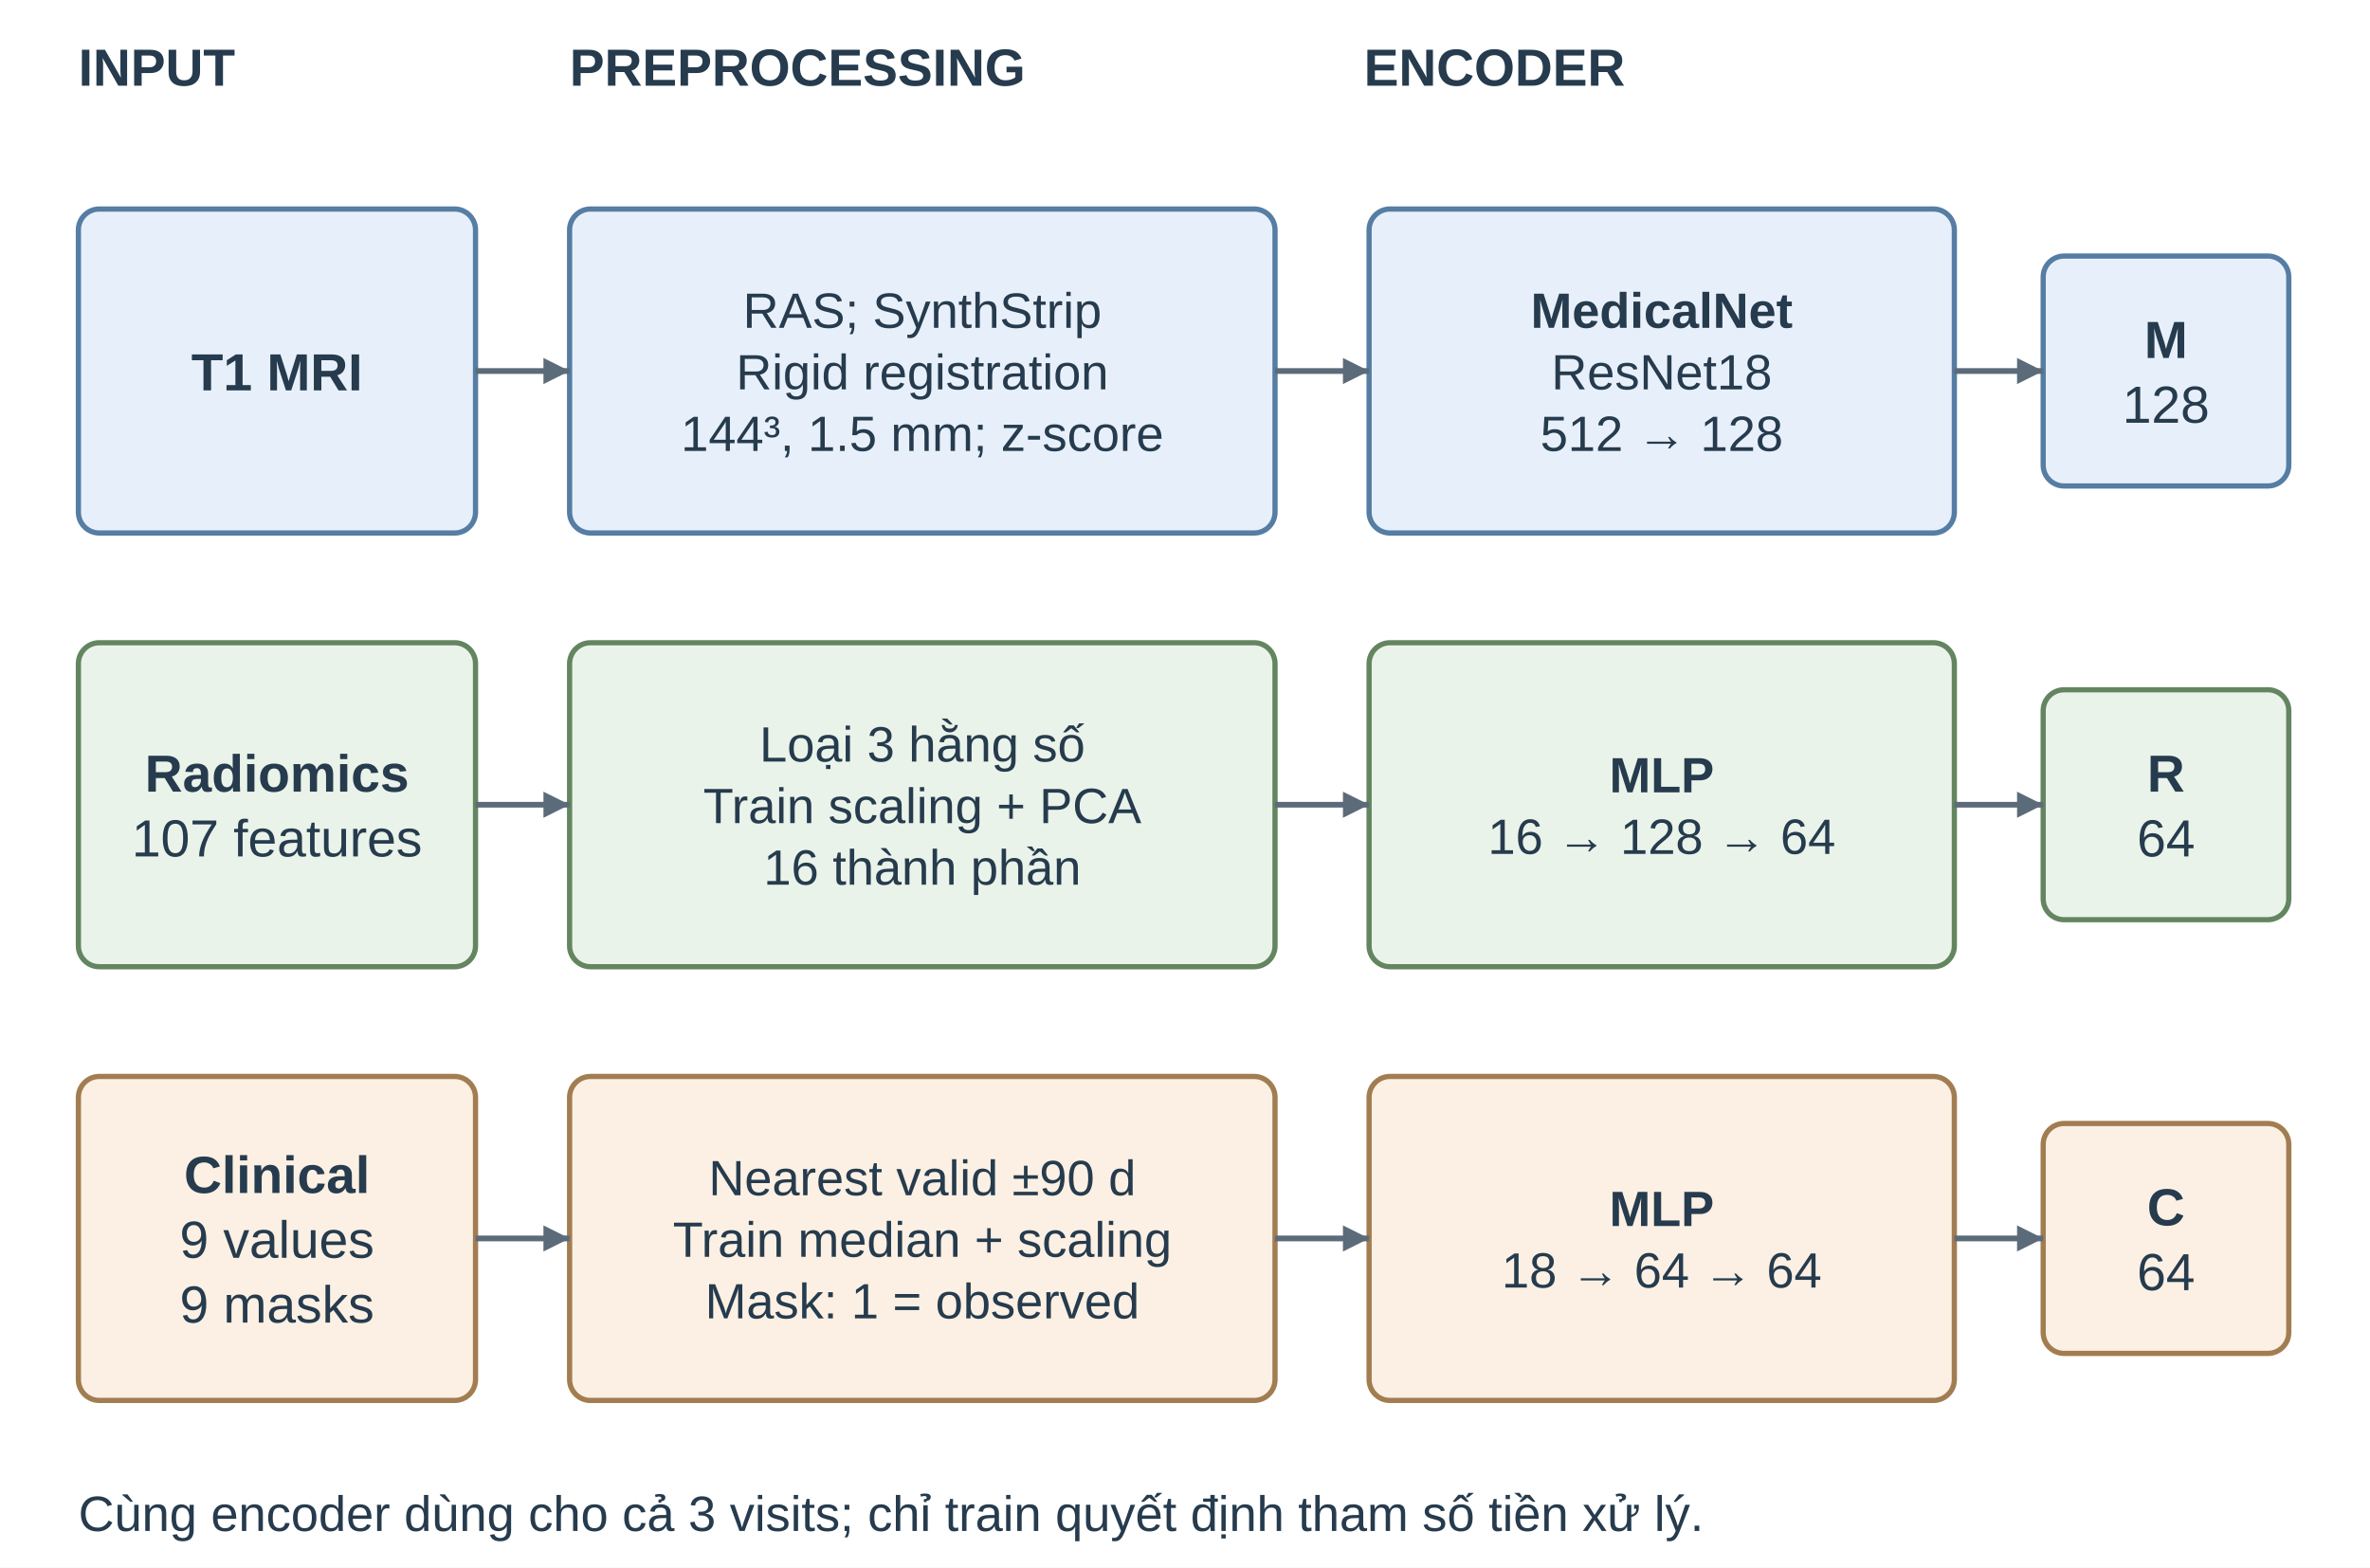
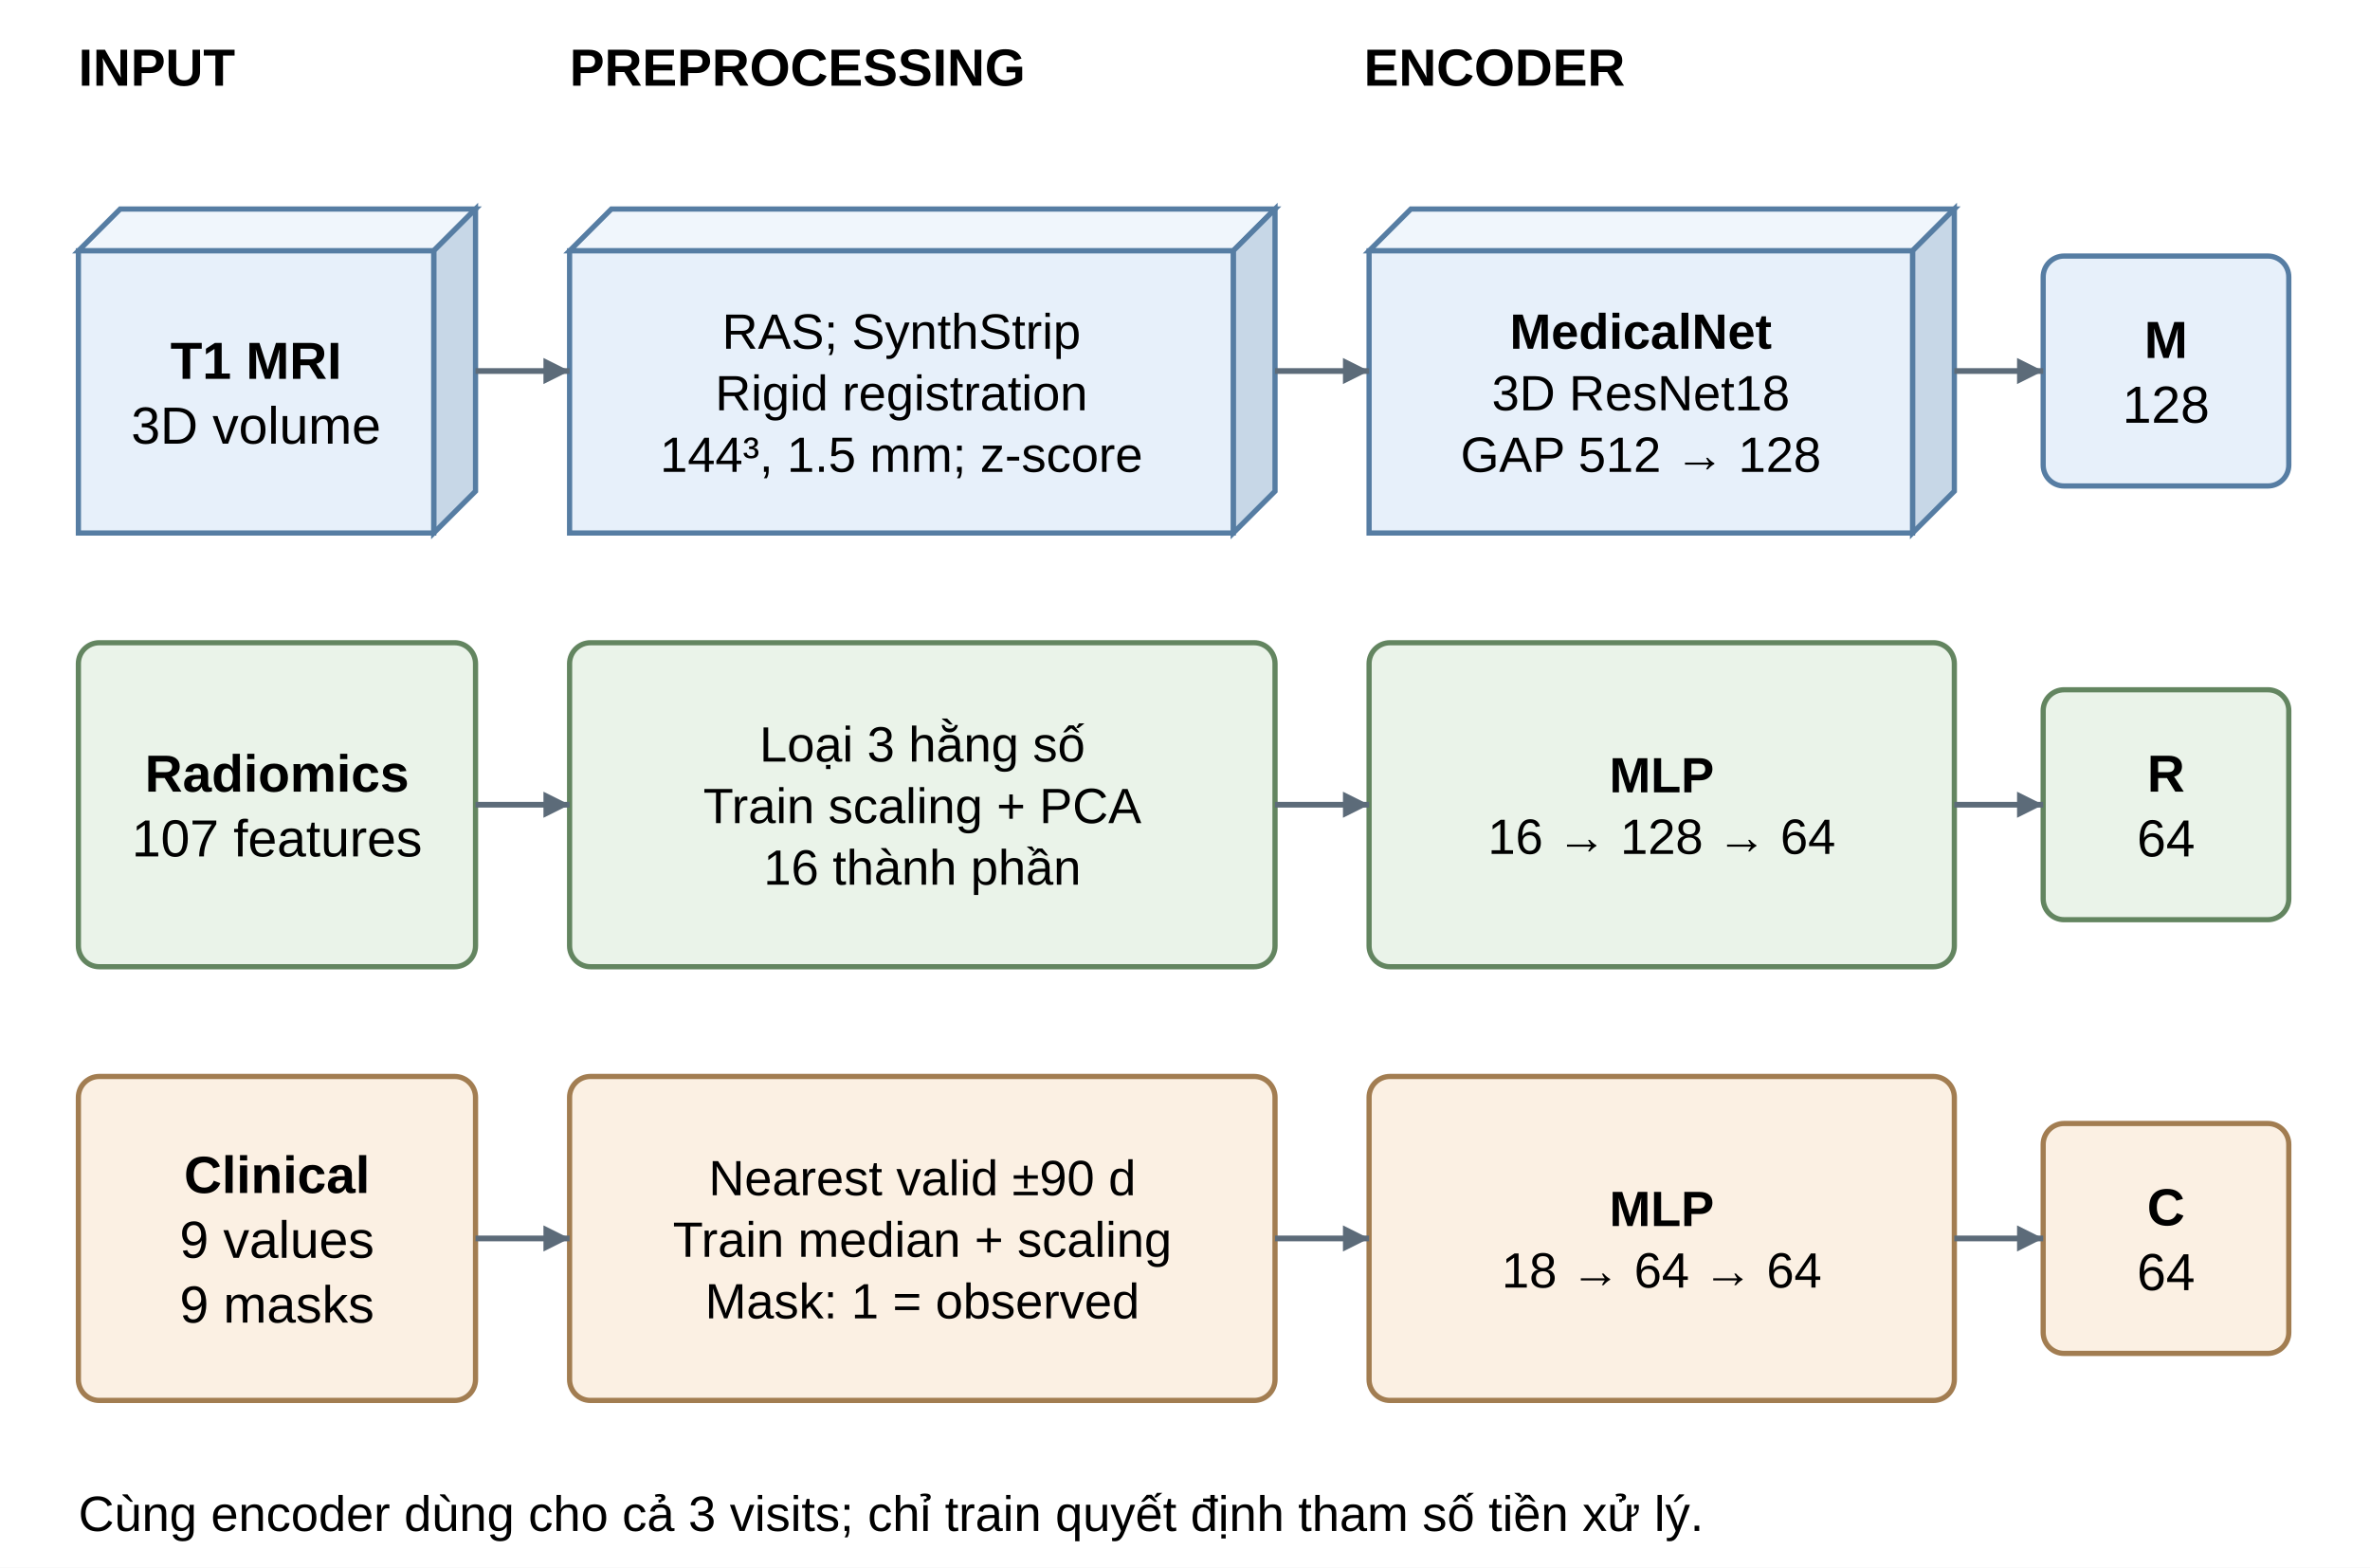
<svg xmlns="http://www.w3.org/2000/svg" width="160mm" height="105.833mm" viewBox="0 0 453.543 300">
  <rect width="100%" height="100%" fill="white" />
-   <text x="15" y="16.4" font-family="Arial, DejaVu Sans, sans-serif" font-size="10" font-weight="700" text-anchor="start" fill="#263B4D">INPUT</text>
-   <text x="109" y="16.4" font-family="Arial, DejaVu Sans, sans-serif" font-size="10" font-weight="700" text-anchor="start" fill="#263B4D">PREPROCESSING</text>
-   <text x="261" y="16.4" font-family="Arial, DejaVu Sans, sans-serif" font-size="10" font-weight="700" text-anchor="start" fill="#263B4D">ENCODER</text>
-   <rect x="15" y="40" width="76" height="62" rx="4" fill="#E7F0FA" stroke="#567DA3" stroke-width="1" />
-   <text x="53.0" y="74.7" font-family="Arial, DejaVu Sans, sans-serif" font-size="10" font-weight="700" text-anchor="middle" fill="#263B4D">T1 MRI</text>
-   <rect x="109" y="40" width="135" height="62" rx="4" fill="#E7F0FA" stroke="#567DA3" stroke-width="1" />
-   <text x="176.5" y="62.735" font-family="Arial, DejaVu Sans, sans-serif" font-size="9.5" font-weight="400" text-anchor="middle" fill="#263B4D">RAS; SynthStrip</text>
-   <text x="176.5" y="74.515" font-family="Arial, DejaVu Sans, sans-serif" font-size="9.5" font-weight="400" text-anchor="middle" fill="#263B4D">Rigid registration</text>
-   <text x="176.5" y="86.295" font-family="Arial, DejaVu Sans, sans-serif" font-size="9.5" font-weight="400" text-anchor="middle" fill="#263B4D">144³, 1.5 mm; z-score</text>
-   <rect x="262" y="40" width="112" height="62" rx="4" fill="#E7F0FA" stroke="#567DA3" stroke-width="1" />
-   <text x="318.0" y="62.735" font-family="Arial, DejaVu Sans, sans-serif" font-size="9.5" font-weight="700" text-anchor="middle" fill="#263B4D">MedicalNet</text>
-   <text x="318.0" y="74.515" font-family="Arial, DejaVu Sans, sans-serif" font-size="9.5" font-weight="400" text-anchor="middle" fill="#263B4D">ResNet18</text>
-   <text x="318.0" y="86.295" font-family="Arial, DejaVu Sans, sans-serif" font-size="9.5" font-weight="400" text-anchor="middle" fill="#263B4D">512 → 128</text>
+   <text x="15" y="16.4" font-family="Arial, DejaVu Sans, sans-serif" font-size="10" font-weight="700" text-anchor="start" fill="#000000">INPUT</text>
+   <text x="109" y="16.4" font-family="Arial, DejaVu Sans, sans-serif" font-size="10" font-weight="700" text-anchor="start" fill="#000000">PREPROCESSING</text>
+   <text x="261" y="16.4" font-family="Arial, DejaVu Sans, sans-serif" font-size="10" font-weight="700" text-anchor="start" fill="#000000">ENCODER</text>
+   <polygon points="15,48 23,40 91,40 83,48" fill="#F0F6FC" stroke="#567DA3" stroke-width="1" />
+   <polygon points="83,48 91,40 91,94 83,102" fill="#C7D7E7" stroke="#567DA3" stroke-width="1" />
+   <polygon points="15,48 83,48 83,102 15,102" fill="#E7F0FA" stroke="#567DA3" stroke-width="1" />
+   <text x="49.0" y="72.5" font-family="Arial, DejaVu Sans, sans-serif" font-size="10" font-weight="700" text-anchor="middle" fill="#000000">T1 MRI</text>
+   <text x="49.0" y="84.9" font-family="Arial, DejaVu Sans, sans-serif" font-size="10" font-weight="400" text-anchor="middle" fill="#000000">3D volume</text>
+   <polygon points="109,48 117,40 244,40 236,48" fill="#F0F6FC" stroke="#567DA3" stroke-width="1" />
+   <polygon points="236,48 244,40 244,94 236,102" fill="#C7D7E7" stroke="#567DA3" stroke-width="1" />
+   <polygon points="109,48 236,48 236,102 109,102" fill="#E7F0FA" stroke="#567DA3" stroke-width="1" />
+   <text x="172.5" y="66.735" font-family="Arial, DejaVu Sans, sans-serif" font-size="9.5" font-weight="400" text-anchor="middle" fill="#000000">RAS; SynthStrip</text>
+   <text x="172.5" y="78.515" font-family="Arial, DejaVu Sans, sans-serif" font-size="9.5" font-weight="400" text-anchor="middle" fill="#000000">Rigid registration</text>
+   <text x="172.5" y="90.295" font-family="Arial, DejaVu Sans, sans-serif" font-size="9.5" font-weight="400" text-anchor="middle" fill="#000000">144³, 1.5 mm; z-score</text>
+   <polygon points="262,48 270,40 374,40 366,48" fill="#F0F6FC" stroke="#567DA3" stroke-width="1" />
+   <polygon points="366,48 374,40 374,94 366,102" fill="#C7D7E7" stroke="#567DA3" stroke-width="1" />
+   <polygon points="262,48 366,48 366,102 262,102" fill="#E7F0FA" stroke="#567DA3" stroke-width="1" />
+   <text x="314.0" y="66.735" font-family="Arial, DejaVu Sans, sans-serif" font-size="9.5" font-weight="700" text-anchor="middle" fill="#000000">MedicalNet</text>
+   <text x="314.0" y="78.515" font-family="Arial, DejaVu Sans, sans-serif" font-size="9.5" font-weight="400" text-anchor="middle" fill="#000000">3D ResNet18</text>
+   <text x="314.0" y="90.295" font-family="Arial, DejaVu Sans, sans-serif" font-size="9.5" font-weight="400" text-anchor="middle" fill="#000000">GAP 512 → 128</text>
  <rect x="391" y="49" width="47" height="44" rx="4" fill="#E7F0FA" stroke="#567DA3" stroke-width="1" />
-   <text x="414.5" y="68.5" font-family="Arial, DejaVu Sans, sans-serif" font-size="10" font-weight="700" text-anchor="middle" fill="#263B4D">M</text>
-   <text x="414.5" y="80.9" font-family="Arial, DejaVu Sans, sans-serif" font-size="10" font-weight="400" text-anchor="middle" fill="#263B4D">128</text>
+   <text x="414.5" y="68.5" font-family="Arial, DejaVu Sans, sans-serif" font-size="10" font-weight="700" text-anchor="middle" fill="#000000">M</text>
+   <text x="414.5" y="80.9" font-family="Arial, DejaVu Sans, sans-serif" font-size="10" font-weight="400" text-anchor="middle" fill="#000000">128</text>
  <polyline points="91,71 109,71" fill="none" stroke="#5C6B79" stroke-width="1.1" stroke-linejoin="round" />
  <polygon points="109,71 104.0,68.5 104.0,73.5" fill="#5C6B79" />
  <polyline points="244,71 262,71" fill="none" stroke="#5C6B79" stroke-width="1.1" stroke-linejoin="round" />
  <polygon points="262,71 257.0,68.5 257.0,73.5" fill="#5C6B79" />
  <polyline points="374,71 391,71" fill="none" stroke="#5C6B79" stroke-width="1.1" stroke-linejoin="round" />
  <polygon points="391,71 386.0,68.5 386.0,73.5" fill="#5C6B79" />
  <rect x="15" y="123" width="76" height="62" rx="4" fill="#EAF3E9" stroke="#638560" stroke-width="1" />
-   <text x="53.0" y="151.5" font-family="Arial, DejaVu Sans, sans-serif" font-size="10" font-weight="700" text-anchor="middle" fill="#263B4D">Radiomics</text>
-   <text x="53.0" y="163.9" font-family="Arial, DejaVu Sans, sans-serif" font-size="10" font-weight="400" text-anchor="middle" fill="#263B4D">107 features</text>
+   <text x="53.0" y="151.5" font-family="Arial, DejaVu Sans, sans-serif" font-size="10" font-weight="700" text-anchor="middle" fill="#000000">Radiomics</text>
+   <text x="53.0" y="163.9" font-family="Arial, DejaVu Sans, sans-serif" font-size="10" font-weight="400" text-anchor="middle" fill="#000000">107 features</text>
  <rect x="109" y="123" width="135" height="62" rx="4" fill="#EAF3E9" stroke="#638560" stroke-width="1" />
-   <text x="176.5" y="145.735" font-family="Arial, DejaVu Sans, sans-serif" font-size="9.5" font-weight="400" text-anchor="middle" fill="#263B4D">Loại 3 hằng số</text>
-   <text x="176.5" y="157.515" font-family="Arial, DejaVu Sans, sans-serif" font-size="9.5" font-weight="400" text-anchor="middle" fill="#263B4D">Train scaling + PCA</text>
-   <text x="176.5" y="169.295" font-family="Arial, DejaVu Sans, sans-serif" font-size="9.5" font-weight="400" text-anchor="middle" fill="#263B4D">16 thành phần</text>
+   <text x="176.5" y="145.735" font-family="Arial, DejaVu Sans, sans-serif" font-size="9.5" font-weight="400" text-anchor="middle" fill="#000000">Loại 3 hằng số</text>
+   <text x="176.5" y="157.515" font-family="Arial, DejaVu Sans, sans-serif" font-size="9.5" font-weight="400" text-anchor="middle" fill="#000000">Train scaling + PCA</text>
+   <text x="176.5" y="169.295" font-family="Arial, DejaVu Sans, sans-serif" font-size="9.5" font-weight="400" text-anchor="middle" fill="#000000">16 thành phần</text>
  <rect x="262" y="123" width="112" height="62" rx="4" fill="#EAF3E9" stroke="#638560" stroke-width="1" />
-   <text x="318.0" y="151.625" font-family="Arial, DejaVu Sans, sans-serif" font-size="9.5" font-weight="700" text-anchor="middle" fill="#263B4D">MLP</text>
-   <text x="318.0" y="163.405" font-family="Arial, DejaVu Sans, sans-serif" font-size="9.5" font-weight="400" text-anchor="middle" fill="#263B4D">16 → 128 → 64</text>
+   <text x="318.0" y="151.625" font-family="Arial, DejaVu Sans, sans-serif" font-size="9.5" font-weight="700" text-anchor="middle" fill="#000000">MLP</text>
+   <text x="318.0" y="163.405" font-family="Arial, DejaVu Sans, sans-serif" font-size="9.5" font-weight="400" text-anchor="middle" fill="#000000">16 → 128 → 64</text>
  <rect x="391" y="132" width="47" height="44" rx="4" fill="#EAF3E9" stroke="#638560" stroke-width="1" />
-   <text x="414.5" y="151.5" font-family="Arial, DejaVu Sans, sans-serif" font-size="10" font-weight="700" text-anchor="middle" fill="#263B4D">R</text>
-   <text x="414.5" y="163.9" font-family="Arial, DejaVu Sans, sans-serif" font-size="10" font-weight="400" text-anchor="middle" fill="#263B4D">64</text>
+   <text x="414.5" y="151.5" font-family="Arial, DejaVu Sans, sans-serif" font-size="10" font-weight="700" text-anchor="middle" fill="#000000">R</text>
+   <text x="414.5" y="163.9" font-family="Arial, DejaVu Sans, sans-serif" font-size="10" font-weight="400" text-anchor="middle" fill="#000000">64</text>
  <polyline points="91,154 109,154" fill="none" stroke="#5C6B79" stroke-width="1.1" stroke-linejoin="round" />
  <polygon points="109,154 104.0,151.5 104.0,156.5" fill="#5C6B79" />
  <polyline points="244,154 262,154" fill="none" stroke="#5C6B79" stroke-width="1.1" stroke-linejoin="round" />
  <polygon points="262,154 257.0,151.5 257.0,156.5" fill="#5C6B79" />
  <polyline points="374,154 391,154" fill="none" stroke="#5C6B79" stroke-width="1.1" stroke-linejoin="round" />
  <polygon points="391,154 386.0,151.5 386.0,156.5" fill="#5C6B79" />
  <rect x="15" y="206" width="76" height="62" rx="4" fill="#FBF0E3" stroke="#A27D51" stroke-width="1" />
-   <text x="53.0" y="228.3" font-family="Arial, DejaVu Sans, sans-serif" font-size="10" font-weight="700" text-anchor="middle" fill="#263B4D">Clinical</text>
-   <text x="53.0" y="240.7" font-family="Arial, DejaVu Sans, sans-serif" font-size="10" font-weight="400" text-anchor="middle" fill="#263B4D">9 values</text>
-   <text x="53.0" y="253.1" font-family="Arial, DejaVu Sans, sans-serif" font-size="10" font-weight="400" text-anchor="middle" fill="#263B4D">9 masks</text>
+   <text x="53.0" y="228.3" font-family="Arial, DejaVu Sans, sans-serif" font-size="10" font-weight="700" text-anchor="middle" fill="#000000">Clinical</text>
+   <text x="53.0" y="240.7" font-family="Arial, DejaVu Sans, sans-serif" font-size="10" font-weight="400" text-anchor="middle" fill="#000000">9 values</text>
+   <text x="53.0" y="253.1" font-family="Arial, DejaVu Sans, sans-serif" font-size="10" font-weight="400" text-anchor="middle" fill="#000000">9 masks</text>
  <rect x="109" y="206" width="135" height="62" rx="4" fill="#FBF0E3" stroke="#A27D51" stroke-width="1" />
-   <text x="176.5" y="228.735" font-family="Arial, DejaVu Sans, sans-serif" font-size="9.5" font-weight="400" text-anchor="middle" fill="#263B4D">Nearest valid ±90 d</text>
-   <text x="176.5" y="240.515" font-family="Arial, DejaVu Sans, sans-serif" font-size="9.5" font-weight="400" text-anchor="middle" fill="#263B4D">Train median + scaling</text>
-   <text x="176.5" y="252.295" font-family="Arial, DejaVu Sans, sans-serif" font-size="9.5" font-weight="400" text-anchor="middle" fill="#263B4D">Mask: 1 = observed</text>
+   <text x="176.5" y="228.735" font-family="Arial, DejaVu Sans, sans-serif" font-size="9.5" font-weight="400" text-anchor="middle" fill="#000000">Nearest valid ±90 d</text>
+   <text x="176.5" y="240.515" font-family="Arial, DejaVu Sans, sans-serif" font-size="9.5" font-weight="400" text-anchor="middle" fill="#000000">Train median + scaling</text>
+   <text x="176.5" y="252.295" font-family="Arial, DejaVu Sans, sans-serif" font-size="9.5" font-weight="400" text-anchor="middle" fill="#000000">Mask: 1 = observed</text>
  <rect x="262" y="206" width="112" height="62" rx="4" fill="#FBF0E3" stroke="#A27D51" stroke-width="1" />
-   <text x="318.0" y="234.625" font-family="Arial, DejaVu Sans, sans-serif" font-size="9.5" font-weight="700" text-anchor="middle" fill="#263B4D">MLP</text>
-   <text x="318.0" y="246.405" font-family="Arial, DejaVu Sans, sans-serif" font-size="9.5" font-weight="400" text-anchor="middle" fill="#263B4D">18 → 64 → 64</text>
+   <text x="318.0" y="234.625" font-family="Arial, DejaVu Sans, sans-serif" font-size="9.5" font-weight="700" text-anchor="middle" fill="#000000">MLP</text>
+   <text x="318.0" y="246.405" font-family="Arial, DejaVu Sans, sans-serif" font-size="9.5" font-weight="400" text-anchor="middle" fill="#000000">18 → 64 → 64</text>
  <rect x="391" y="215" width="47" height="44" rx="4" fill="#FBF0E3" stroke="#A27D51" stroke-width="1" />
-   <text x="414.5" y="234.5" font-family="Arial, DejaVu Sans, sans-serif" font-size="10" font-weight="700" text-anchor="middle" fill="#263B4D">C</text>
-   <text x="414.5" y="246.9" font-family="Arial, DejaVu Sans, sans-serif" font-size="10" font-weight="400" text-anchor="middle" fill="#263B4D">64</text>
+   <text x="414.5" y="234.5" font-family="Arial, DejaVu Sans, sans-serif" font-size="10" font-weight="700" text-anchor="middle" fill="#000000">C</text>
+   <text x="414.5" y="246.9" font-family="Arial, DejaVu Sans, sans-serif" font-size="10" font-weight="400" text-anchor="middle" fill="#000000">64</text>
  <polyline points="91,237 109,237" fill="none" stroke="#5C6B79" stroke-width="1.1" stroke-linejoin="round" />
  <polygon points="109,237 104.0,234.5 104.0,239.5" fill="#5C6B79" />
  <polyline points="244,237 262,237" fill="none" stroke="#5C6B79" stroke-width="1.1" stroke-linejoin="round" />
  <polygon points="262,237 257.0,234.5 257.0,239.5" fill="#5C6B79" />
  <polyline points="374,237 391,237" fill="none" stroke="#5C6B79" stroke-width="1.1" stroke-linejoin="round" />
  <polygon points="391,237 386.0,234.5 386.0,239.5" fill="#5C6B79" />
-   <text x="15" y="292.98" font-family="Arial, DejaVu Sans, sans-serif" font-size="9.5" font-weight="400" text-anchor="start" fill="#263B4D">Cùng encoder dùng cho cả 3 visits; chỉ train quyết định tham số tiền xử lý.</text>
+   <text x="15" y="292.98" font-family="Arial, DejaVu Sans, sans-serif" font-size="9.5" font-weight="400" text-anchor="start" fill="#000000">Cùng encoder dùng cho cả 3 visits; chỉ train quyết định tham số tiền xử lý.</text>
</svg>
